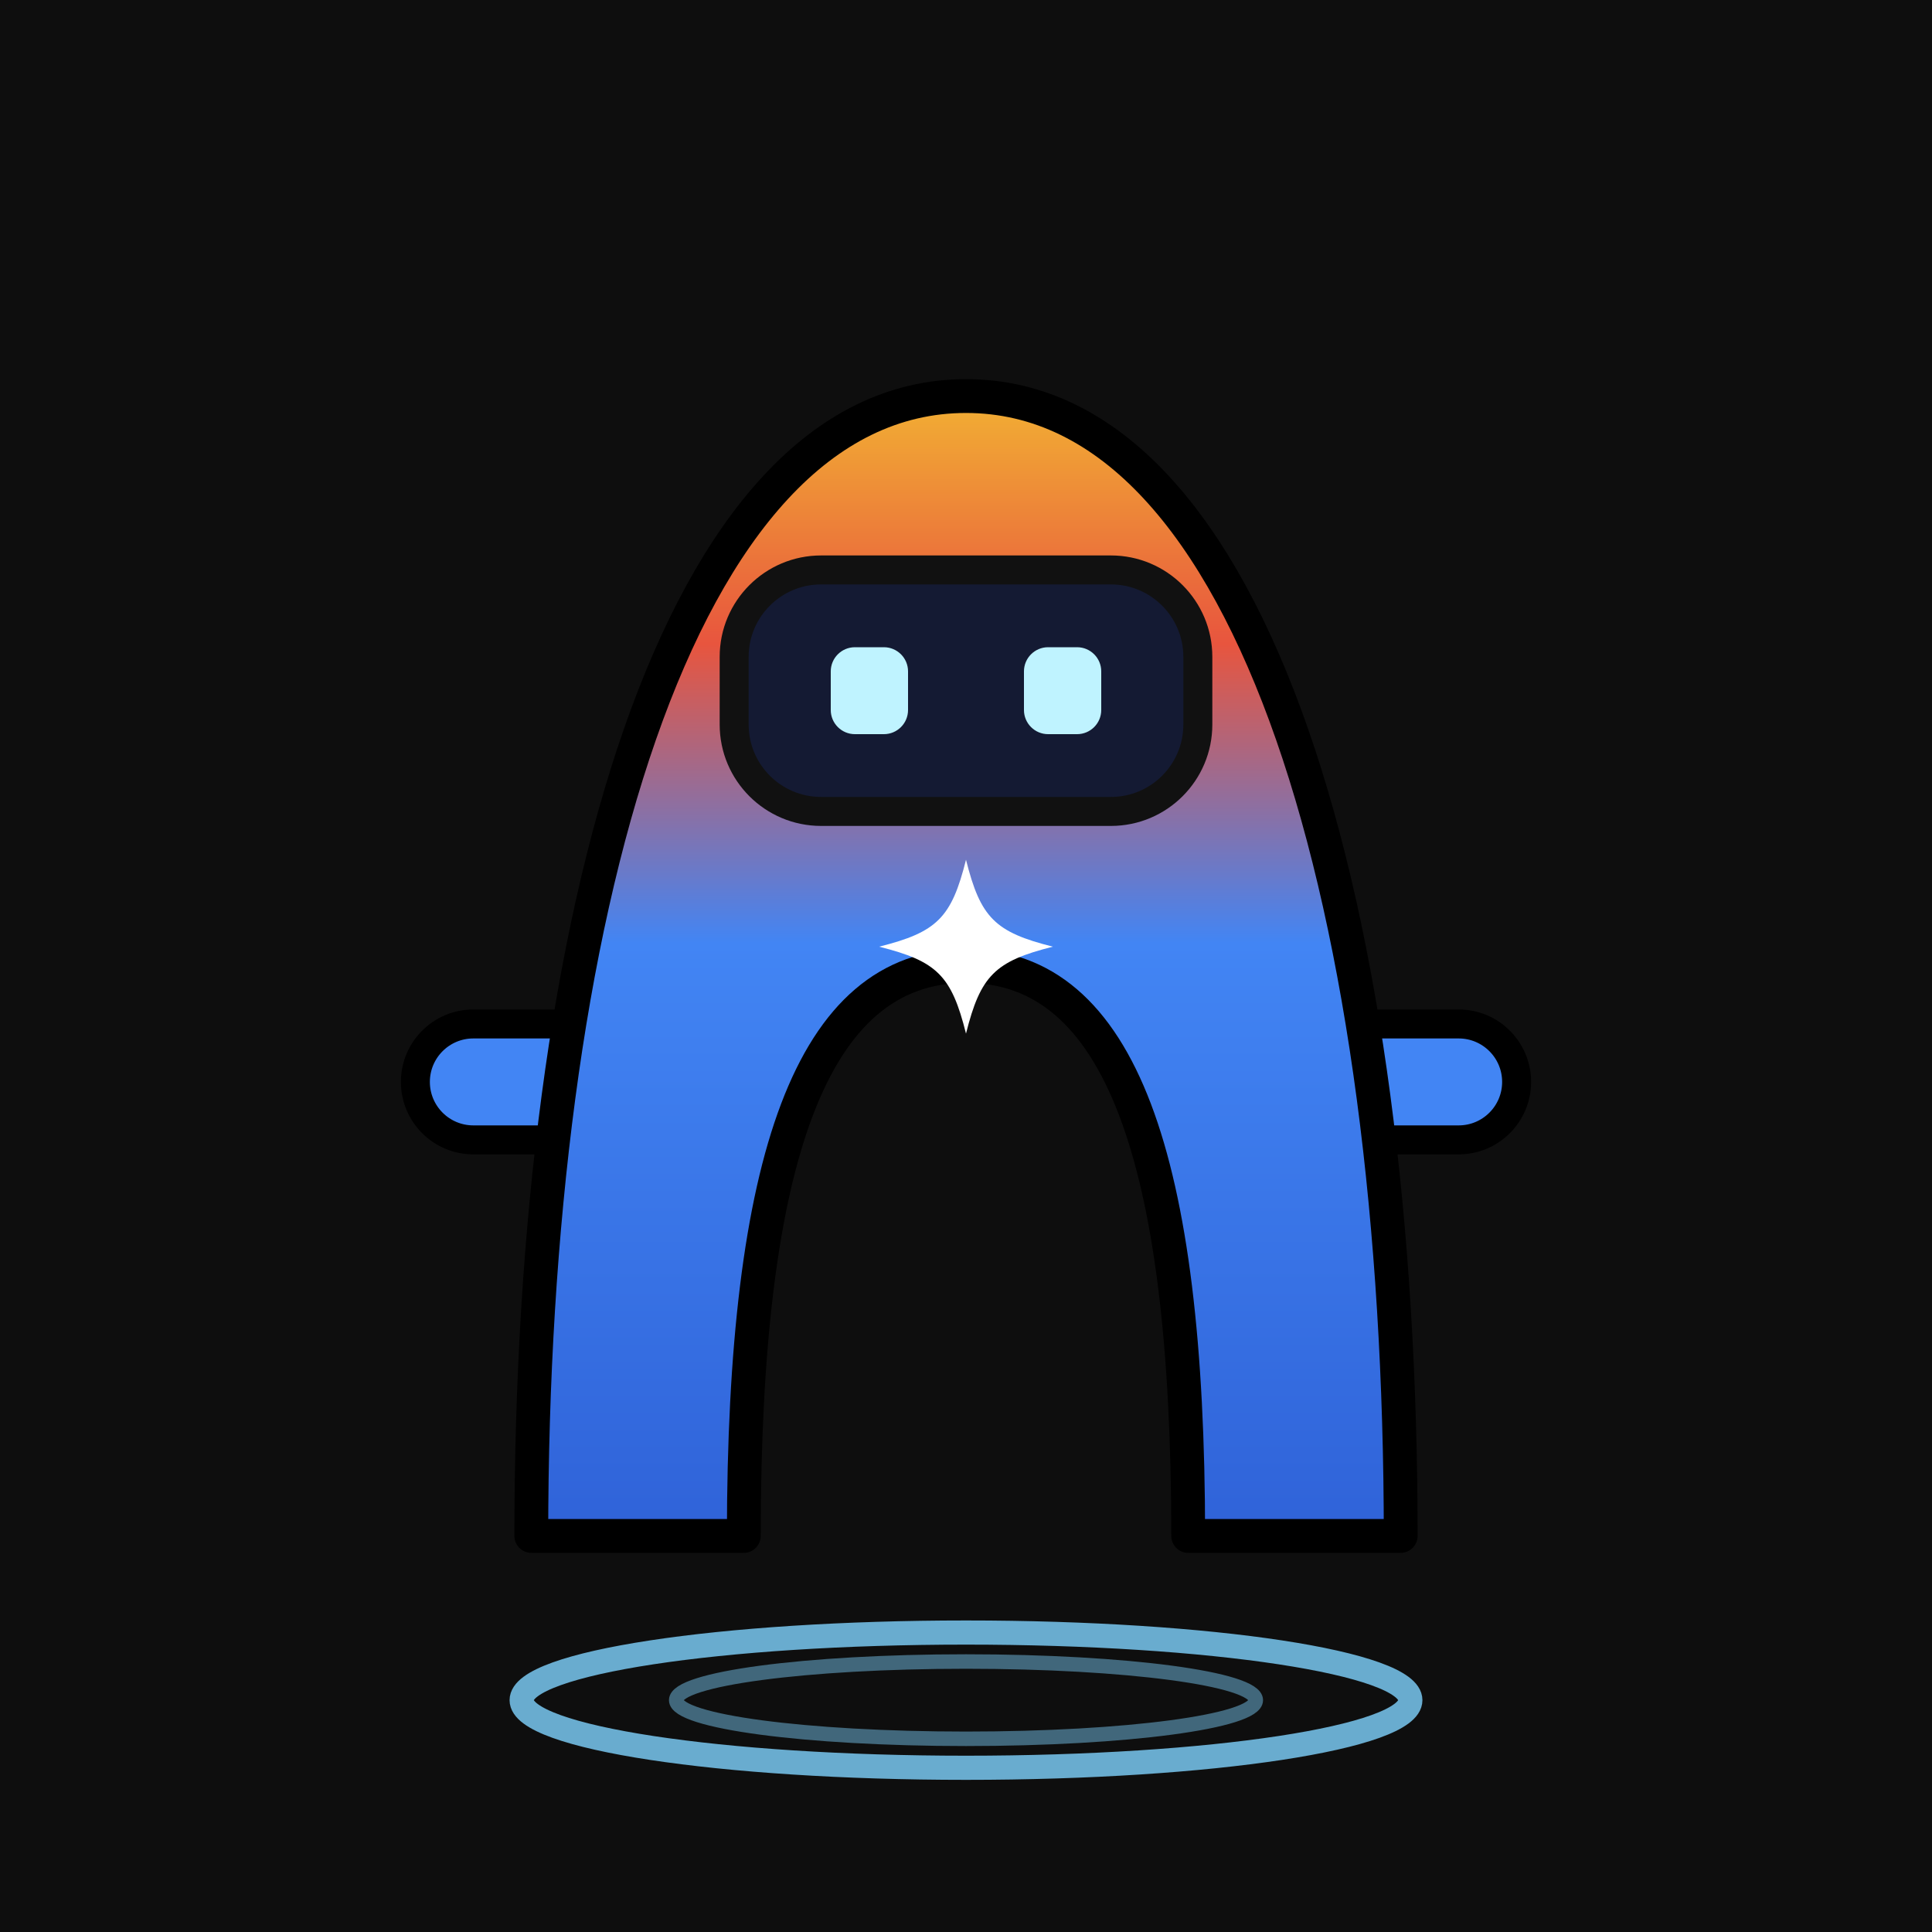
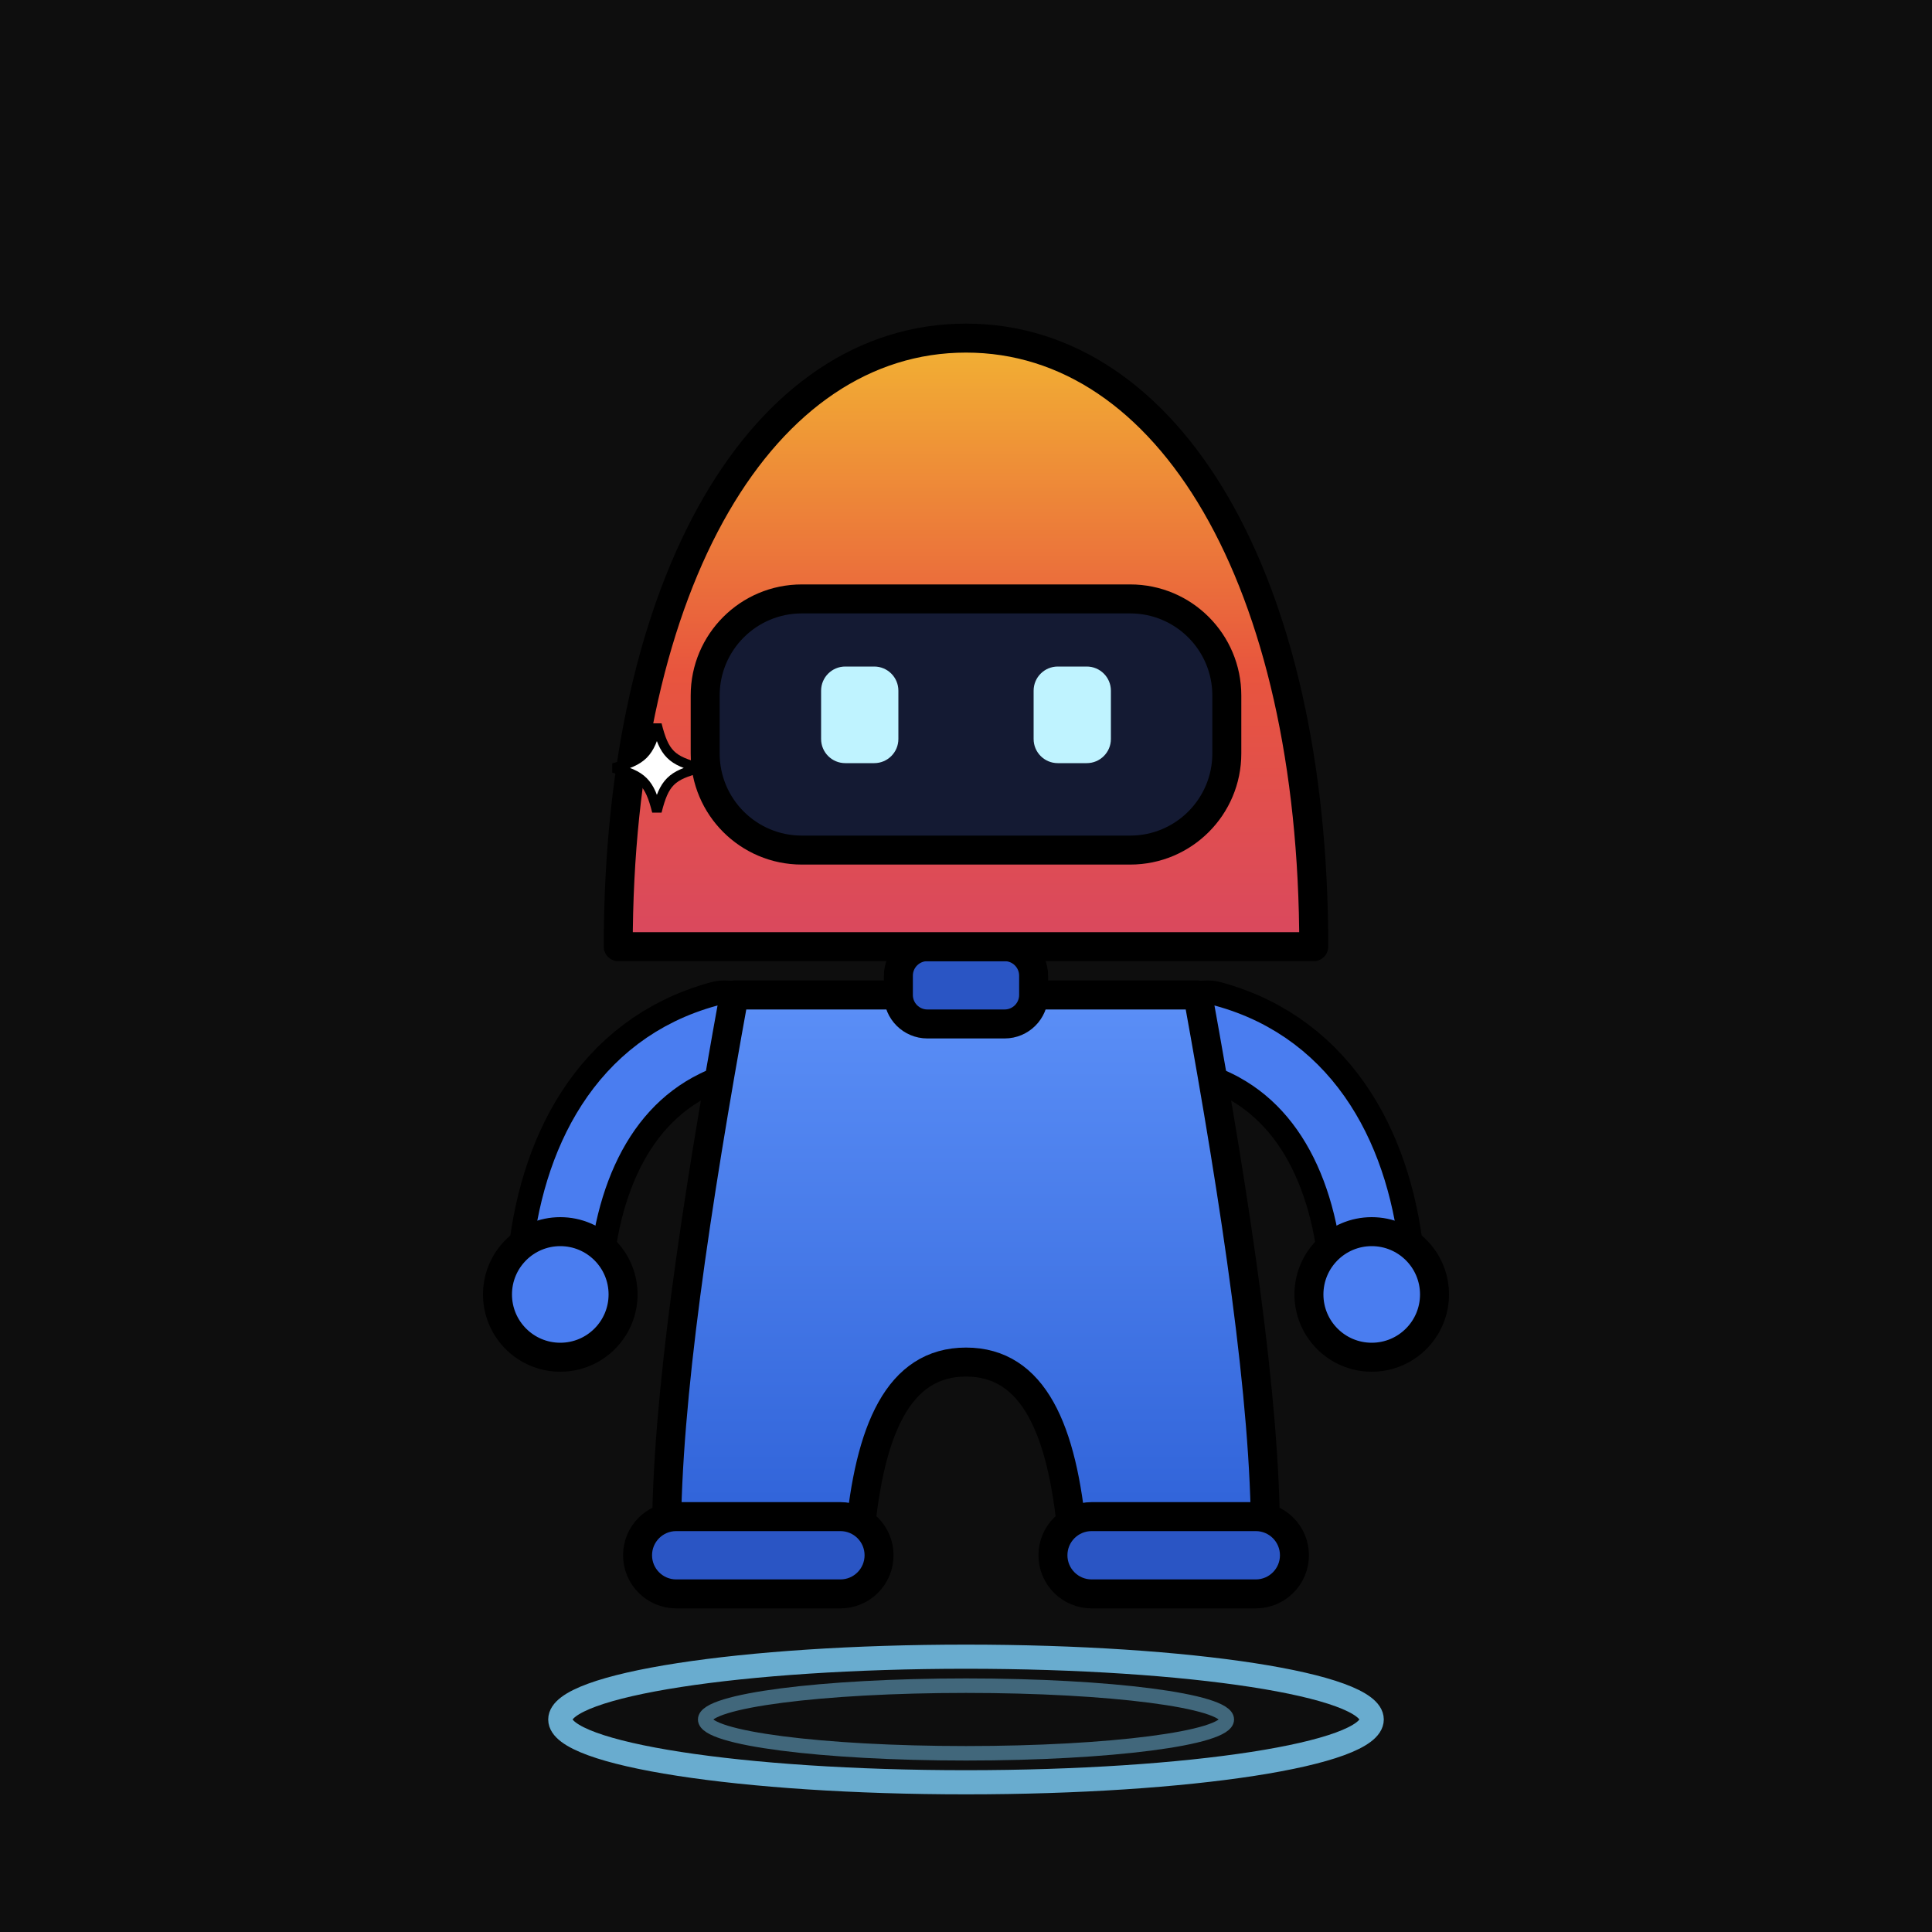
<svg xmlns="http://www.w3.org/2000/svg" viewBox="0 0 400 400" width="400" height="400">
  <defs>
+     <linearGradient id="head" x1="0" y1="0" x2="0" y2="1">
+       <stop offset="0" stop-color="#F2B233" />
+       <stop offset=".55" stop-color="#E8553E" />
+       <stop offset="1" stop-color="#D9485F" />
+     </linearGradient>
    <linearGradient id="body" x1="0" y1="0" x2="0" y2="1">
-       <stop offset="0" stop-color="#F2B233" />
-       <stop offset=".22" stop-color="#E8553E" />
-       <stop offset=".48" stop-color="#4285F4" />
+       <stop offset="0" stop-color="#5B8FF7" />
      <stop offset="1" stop-color="#2F62D8" />
-     </linearGradient>
-     <linearGradient id="hl" x1="0" y1="0" x2="1" y2="0">
-       <stop offset="0" stop-color="#7BC96F" />
-       <stop offset="1" stop-color="#7BC96F" stop-opacity="0" />
    </linearGradient>
  </defs>
  <rect width="400" height="400" fill="#0E0E0E" />
-   <ellipse cx="200" cy="352" rx="92" ry="14" fill="none" stroke="#7FD3FF" stroke-width="5" opacity=".8" />
-   <ellipse cx="200" cy="352" rx="60" ry="8" fill="none" stroke="#7FD3FF" stroke-width="3" opacity=".45" />
-   <rect x="86" y="212" width="54" height="24" rx="12" fill="#4285F4" stroke="#000" stroke-width="6" />
-   <rect x="260" y="212" width="54" height="24" rx="12" fill="#4285F4" stroke="#000" stroke-width="6" />
-   <path d="M110 318 C110 190 140 82 200 82 C260 82 290 190 290 318 L246 318 C246 240 232 200 200 200 C168 200 154 240 154 318 Z" fill="url(#body)" stroke="#000" stroke-width="7" stroke-linejoin="round" />
-   <rect x="152" y="118" width="96" height="50" rx="18" fill="#141A33" stroke="#111" stroke-width="6" />
-   <rect x="172" y="134" width="16" height="18" rx="5" fill="#BFF3FF" />
-   <rect x="212" y="134" width="16" height="18" rx="5" fill="#BFF3FF" />
-   <path d="M200 178 C203 190 206 193 218 196 C206 199 203 202 200 214 C197 202 194 199 182 196 C194 193 197 190 200 178 Z" fill="#FFFFFF" />
+   <ellipse cx="200" cy="356" rx="84" ry="13" fill="none" stroke="#7FD3FF" stroke-width="5" opacity=".8" />
+   <ellipse cx="200" cy="356" rx="54" ry="7" fill="none" stroke="#7FD3FF" stroke-width="3" opacity=".45" />
+   <g stroke="#000" stroke-width="6" stroke-linejoin="round" stroke-linecap="round">
+     <path d="M150 214 C128 220 118 240 116 262" fill="none" stroke="#000" stroke-width="22" />
+     <path d="M150 214 C128 220 118 240 116 262" fill="none" stroke="#4A7DF0" stroke-width="12" />
+     <circle cx="116" cy="268" r="13" fill="#4A7DF0" />
+     <path d="M250 214 C272 220 282 240 284 262" fill="none" stroke="#000" stroke-width="22" />
+     <path d="M250 214 C272 220 282 240 284 262" fill="none" stroke="#4A7DF0" stroke-width="12" />
+     <circle cx="284" cy="268" r="13" fill="#4A7DF0" />
+     <path d="M152 206 L248 206 C256 250 262 290 262 318 L222 318 C220 296 214 282 200 282 C186 282 180 296 178 318 L138 318 C138 290 144 250 152 206 Z" fill="url(#body)" />
+     <rect x="132" y="314" width="50" height="16" rx="8" fill="#2A55C4" />
+     <rect x="218" y="314" width="50" height="16" rx="8" fill="#2A55C4" />
+     <rect x="186" y="196" width="28" height="16" rx="6" fill="#2A55C4" />
+     <path d="M128 196 C128 120 158 70 200 70 C242 70 272 120 272 196 Z" fill="url(#head)" />
+     <rect x="146" y="124" width="108" height="52" rx="20" fill="#141A33" />
+   </g>
+   <rect x="170" y="138" width="16" height="20" rx="5" fill="#BFF3FF" />
+   <rect x="214" y="138" width="16" height="20" rx="5" fill="#BFF3FF" />
+   <path d="M136 150 C137.5 156 139 157.5 145 159 C139 160.5 137.5 162 136 168 C134.5 162 133 160.5 127 159 C133 157.5 134.5 156 136 150 Z" fill="#FFFFFF" stroke="#000" stroke-width="2" />
</svg>
